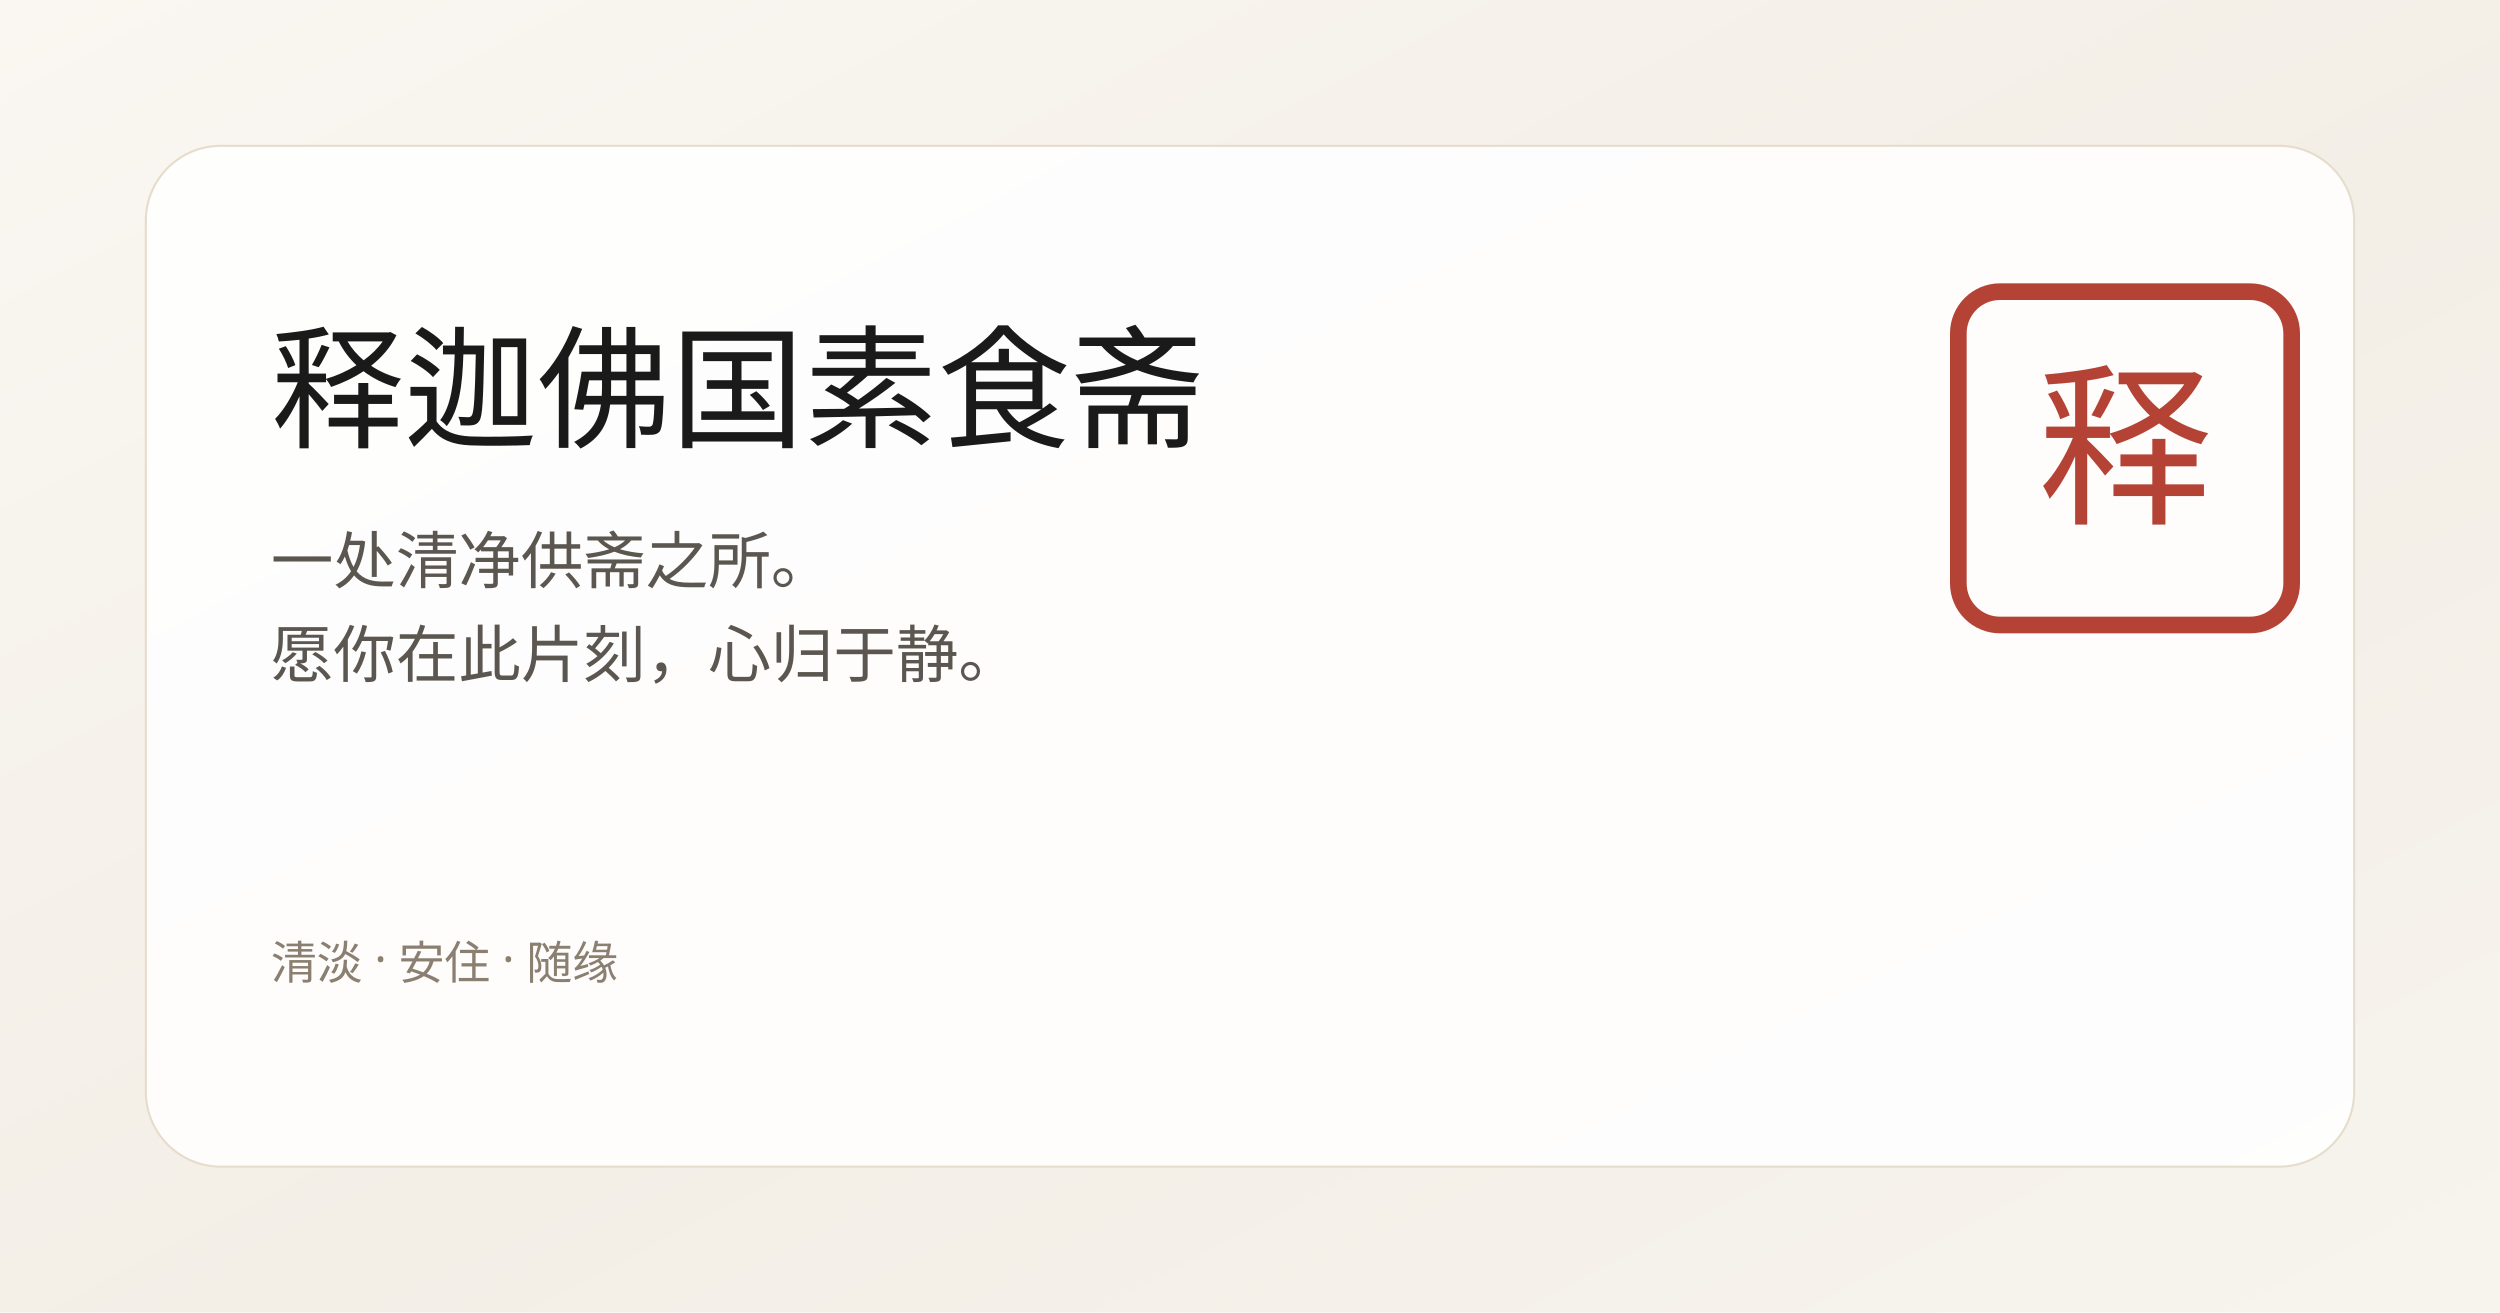
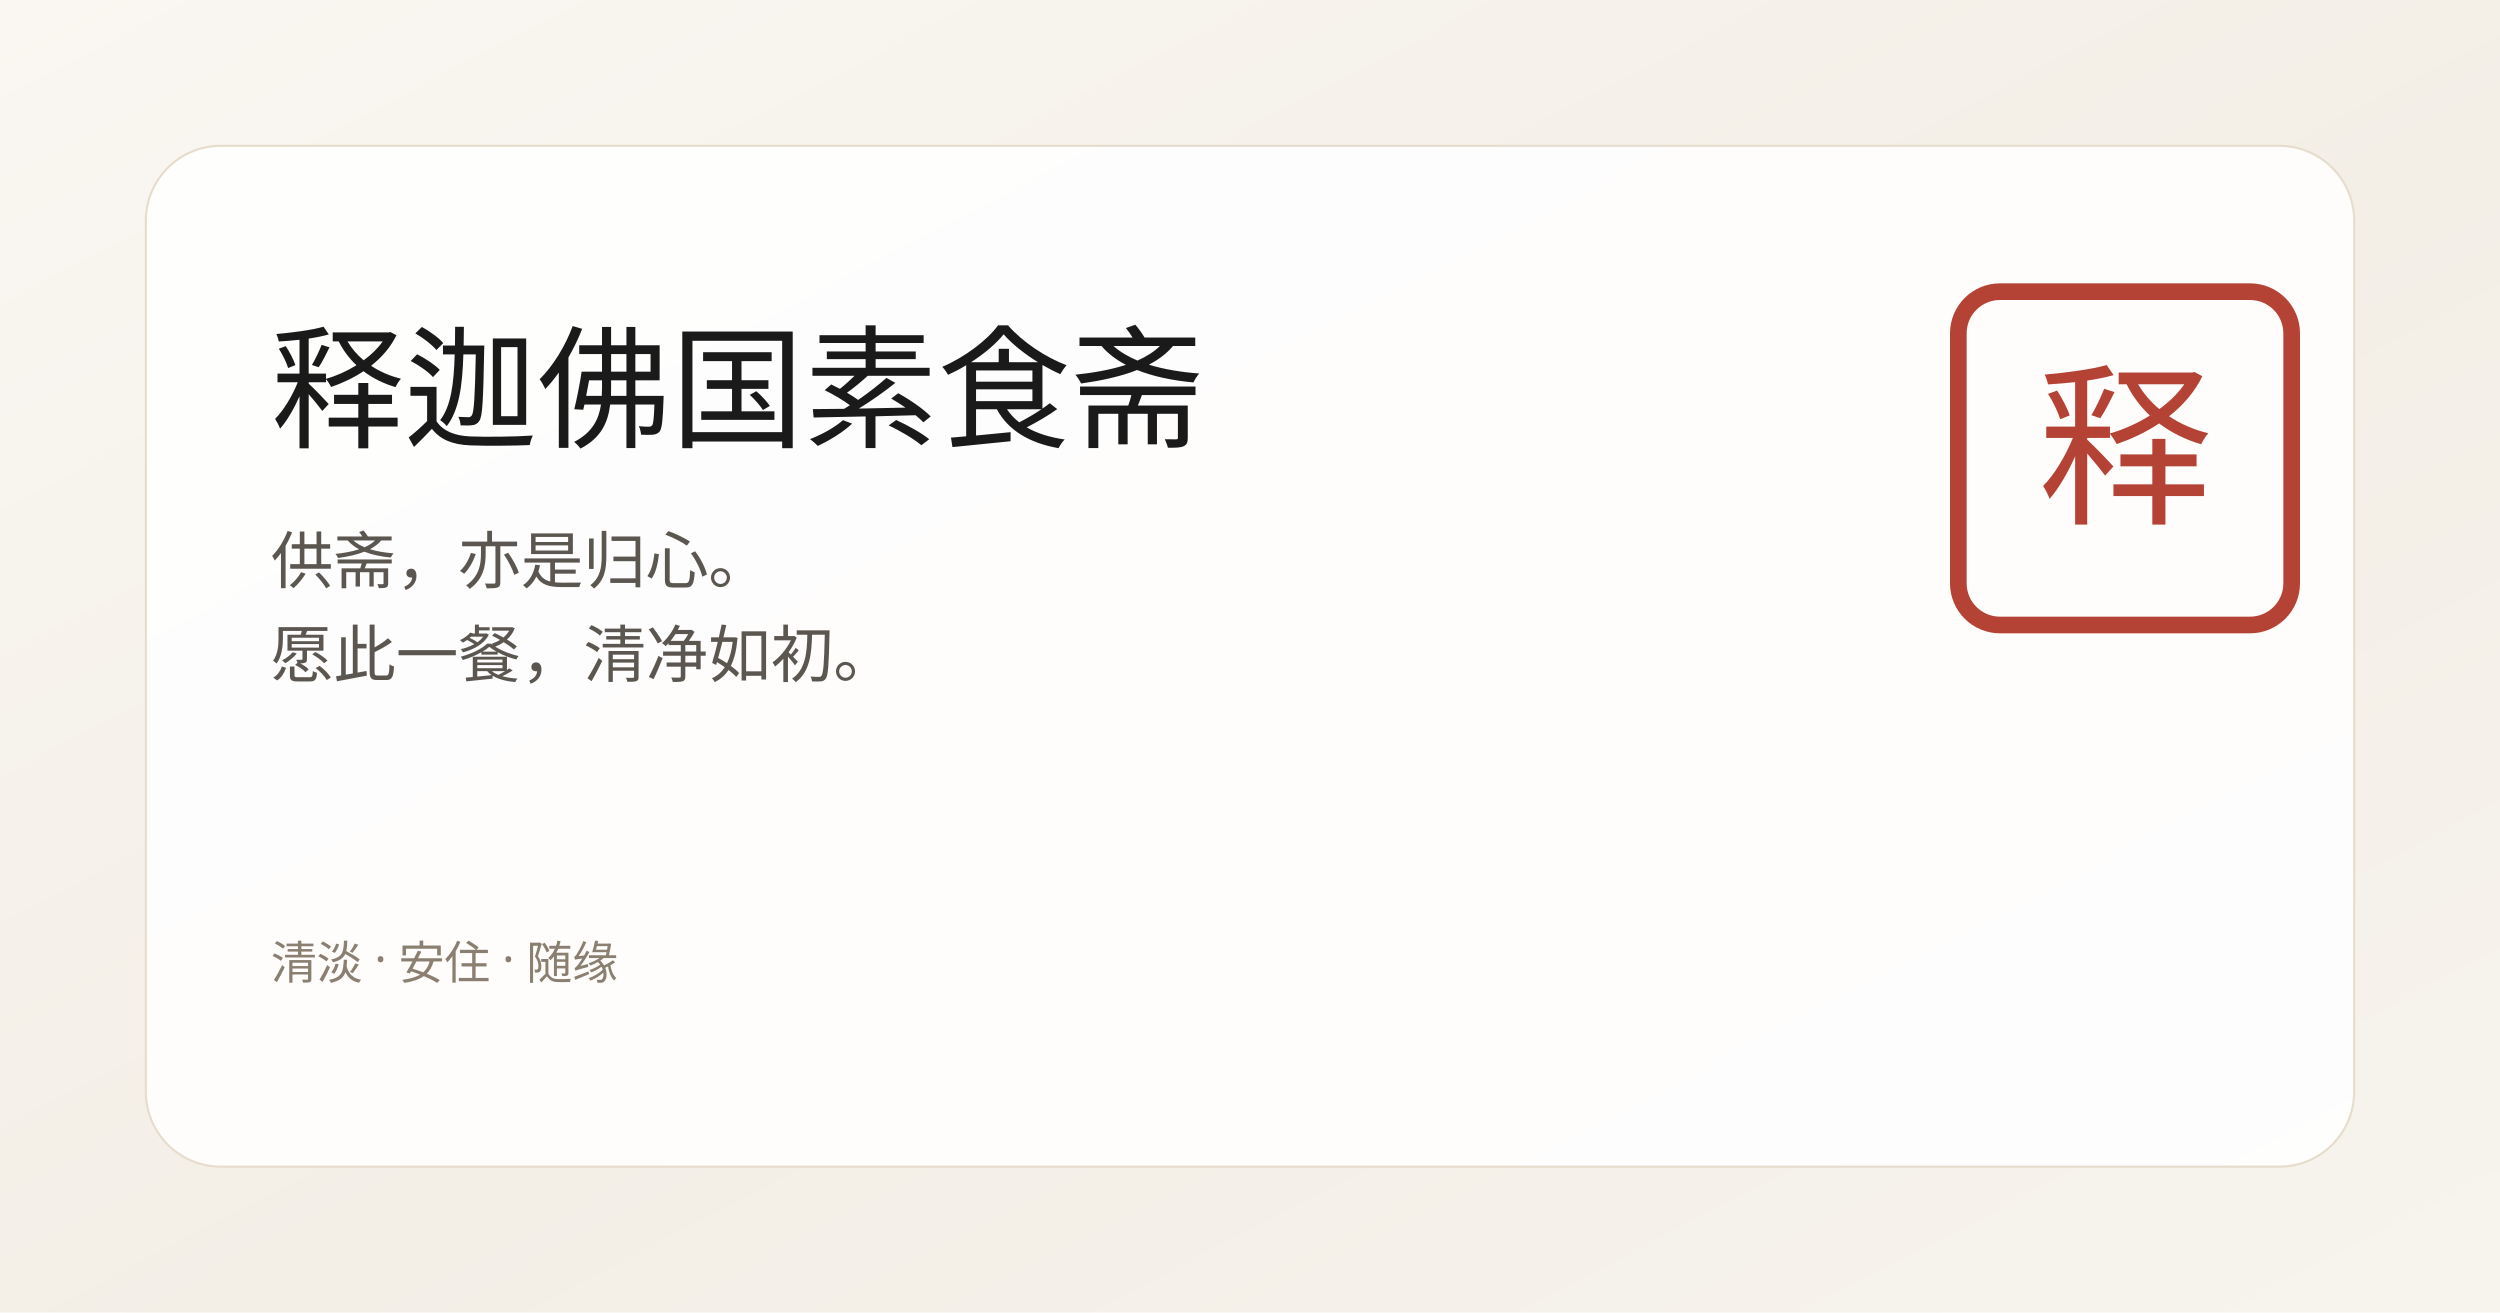
<svg xmlns="http://www.w3.org/2000/svg" width="1200" height="630" viewBox="0 0 1200 630">
  <defs>
    <linearGradient id="bg" x1="0" y1="0" x2="1" y2="1">
      <stop offset="0%" stop-color="#faf7f2" />
      <stop offset="55%" stop-color="#f3eee6" />
      <stop offset="100%" stop-color="#f7f4ee" />
    </linearGradient>
  </defs>
  <rect width="1200" height="630" fill="url(#bg)" />
  <rect x="70" y="70" width="1060" height="490" rx="36" fill="rgba(255,255,255,0.88)" stroke="#e6dccb" />
  <text x="130" y="210" font-size="64" fill="#1a1a1a" font-family="Noto Serif SC, Songti SC, serif">释迦佛国素食斋</text>
-   <text x="130" y="280" font-size="30" fill="#5b564f" font-family="Noto Sans SC, PingFang SC, Microsoft YaHei, sans-serif">一处清净供斋之所。</text>
-   <text x="130" y="325" font-size="30" fill="#5b564f" font-family="Noto Sans SC, PingFang SC, Microsoft YaHei, sans-serif">愿你在此片刻，心归于静。</text>
+   <text x="130" y="280" font-size="30" fill="#5b564f" font-family="Noto Sans SC, PingFang SC, Microsoft YaHei, sans-serif">供斋，亦是归心。</text>
+   <text x="130" y="325" font-size="30" fill="#5b564f" font-family="Noto Sans SC, PingFang SC, Microsoft YaHei, sans-serif">愿此一餐，清净如初。</text>
  <rect x="940" y="140" width="160" height="160" rx="20" fill="none" stroke="#b44336" stroke-width="8" />
  <text x="1020" y="245" text-anchor="middle" font-size="84" fill="#b44336" font-family="Noto Serif SC, Songti SC, serif">释</text>
  <text x="130" y="470" font-size="22" fill="#8a7f70" font-family="Noto Sans SC, PingFang SC, Microsoft YaHei, sans-serif">清淡 · 安住 · 随缘</text>
</svg>
